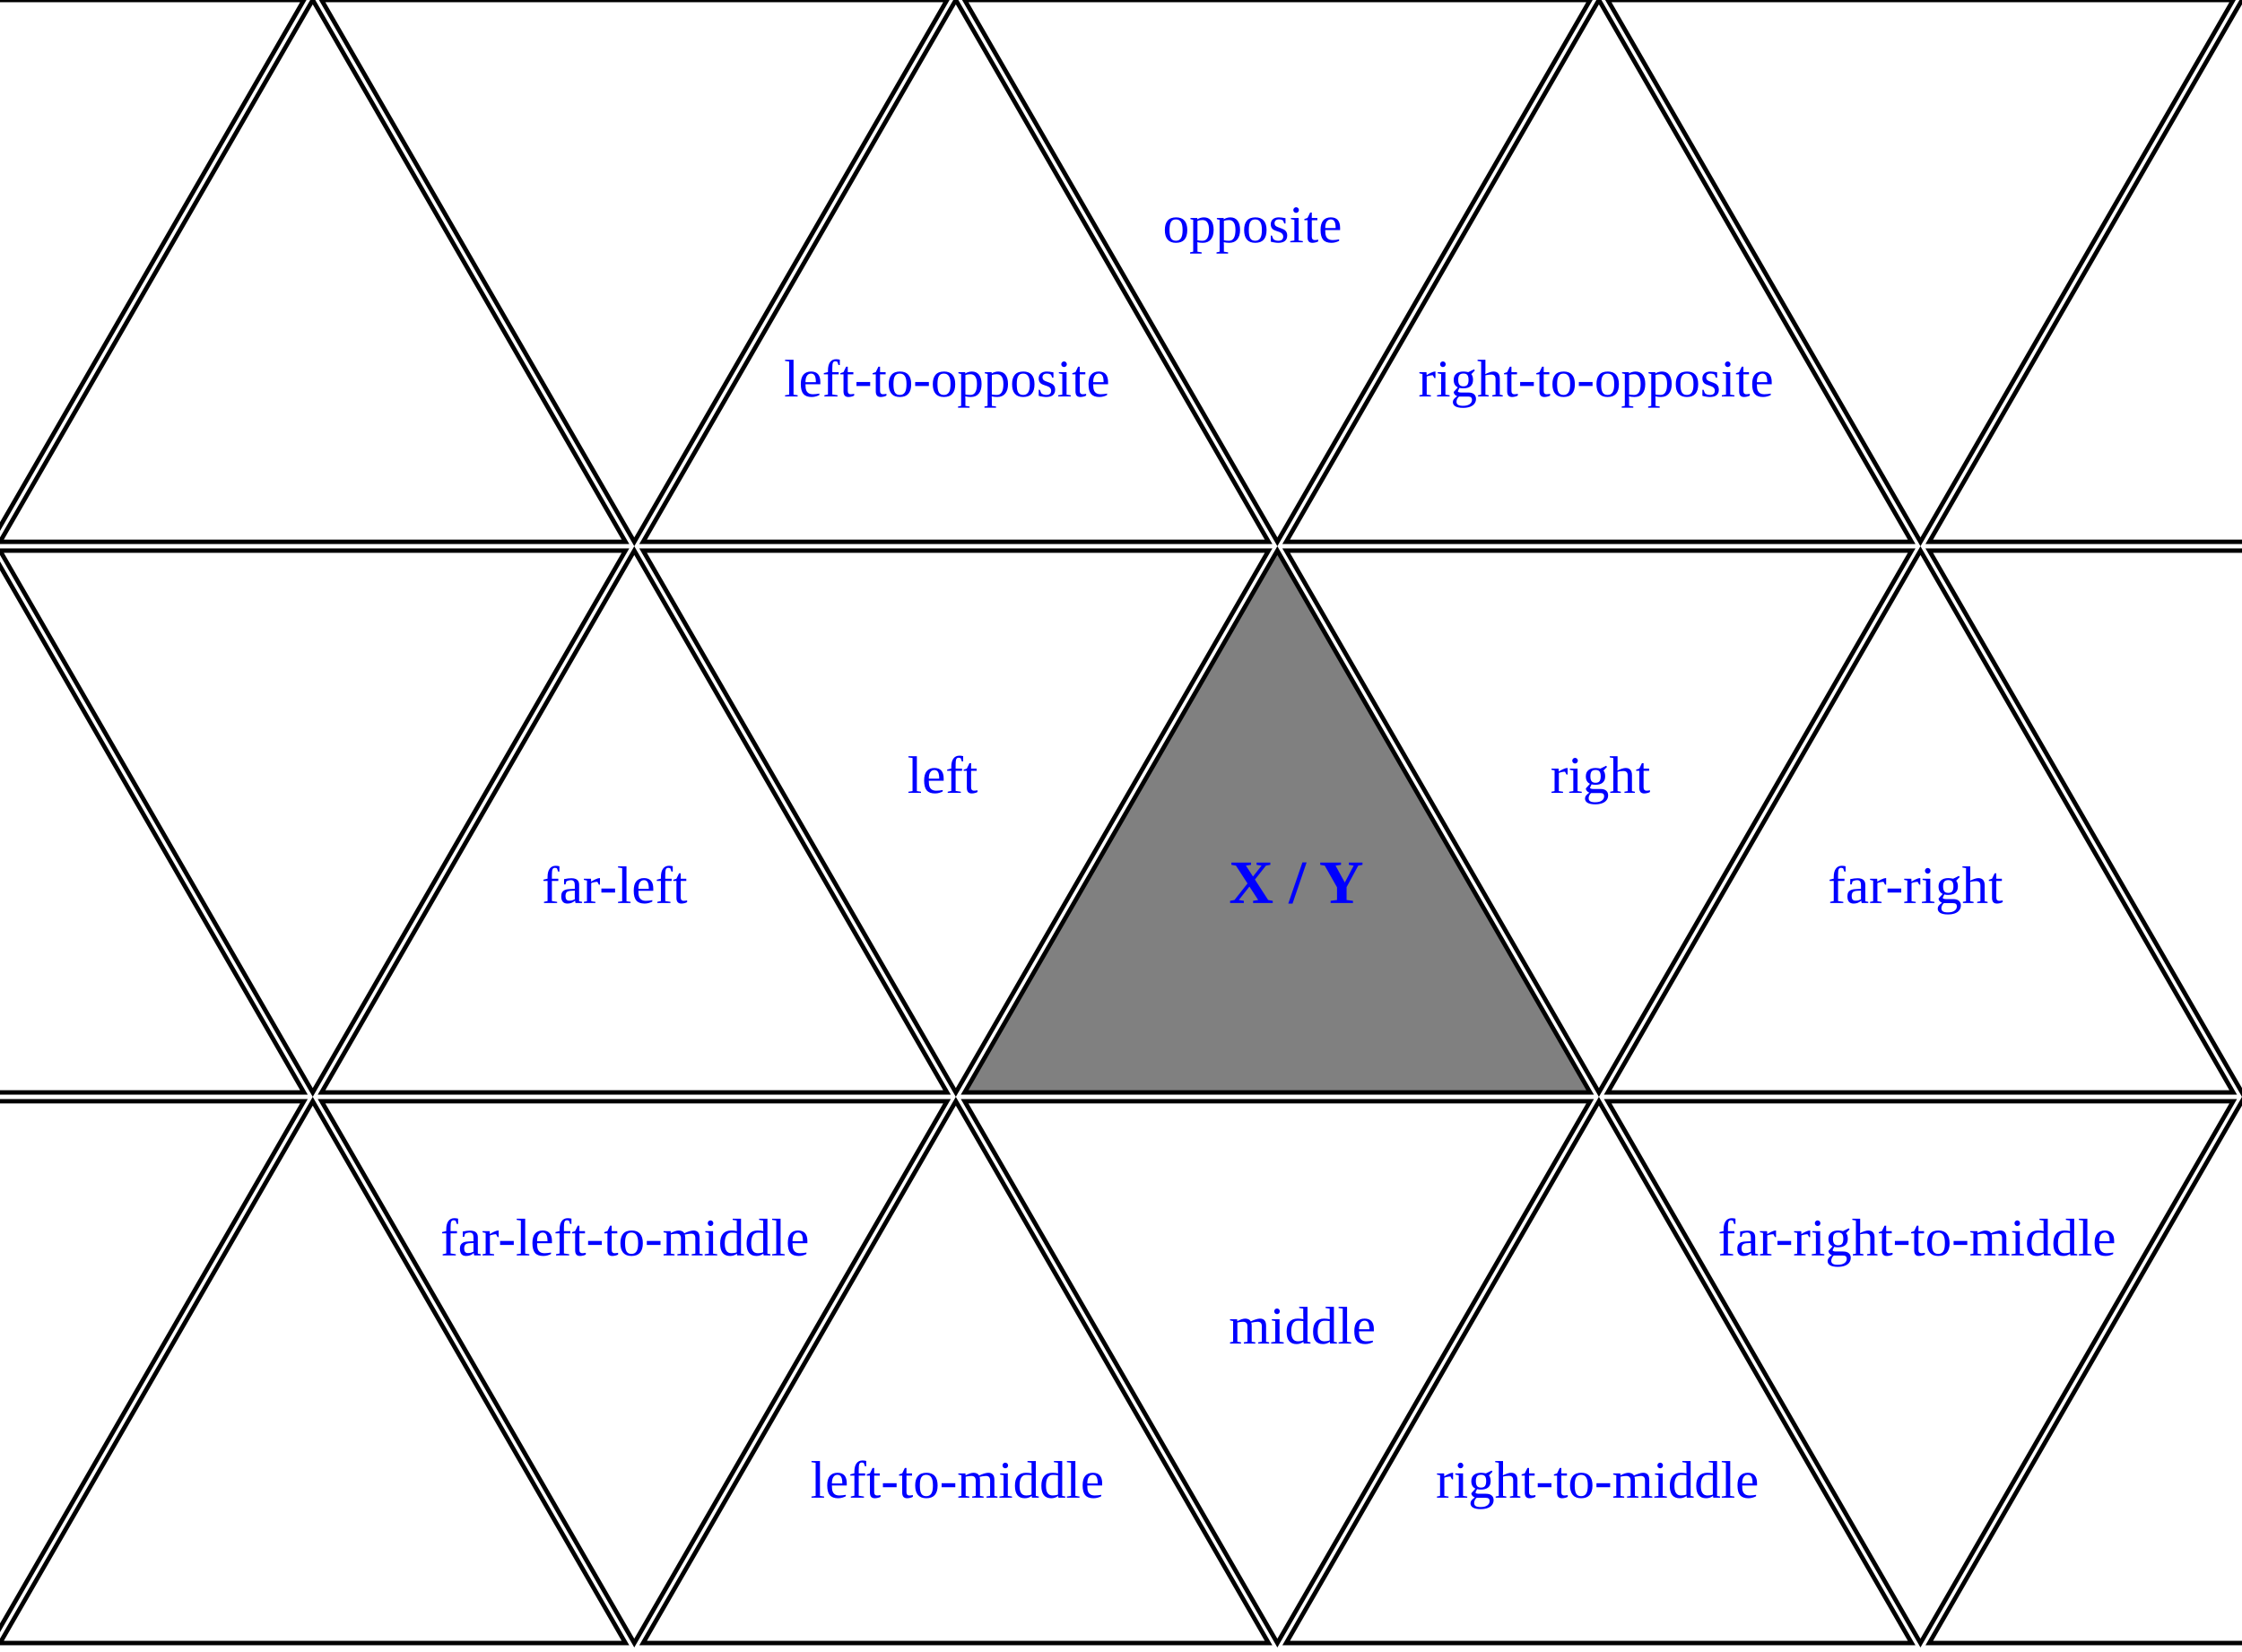
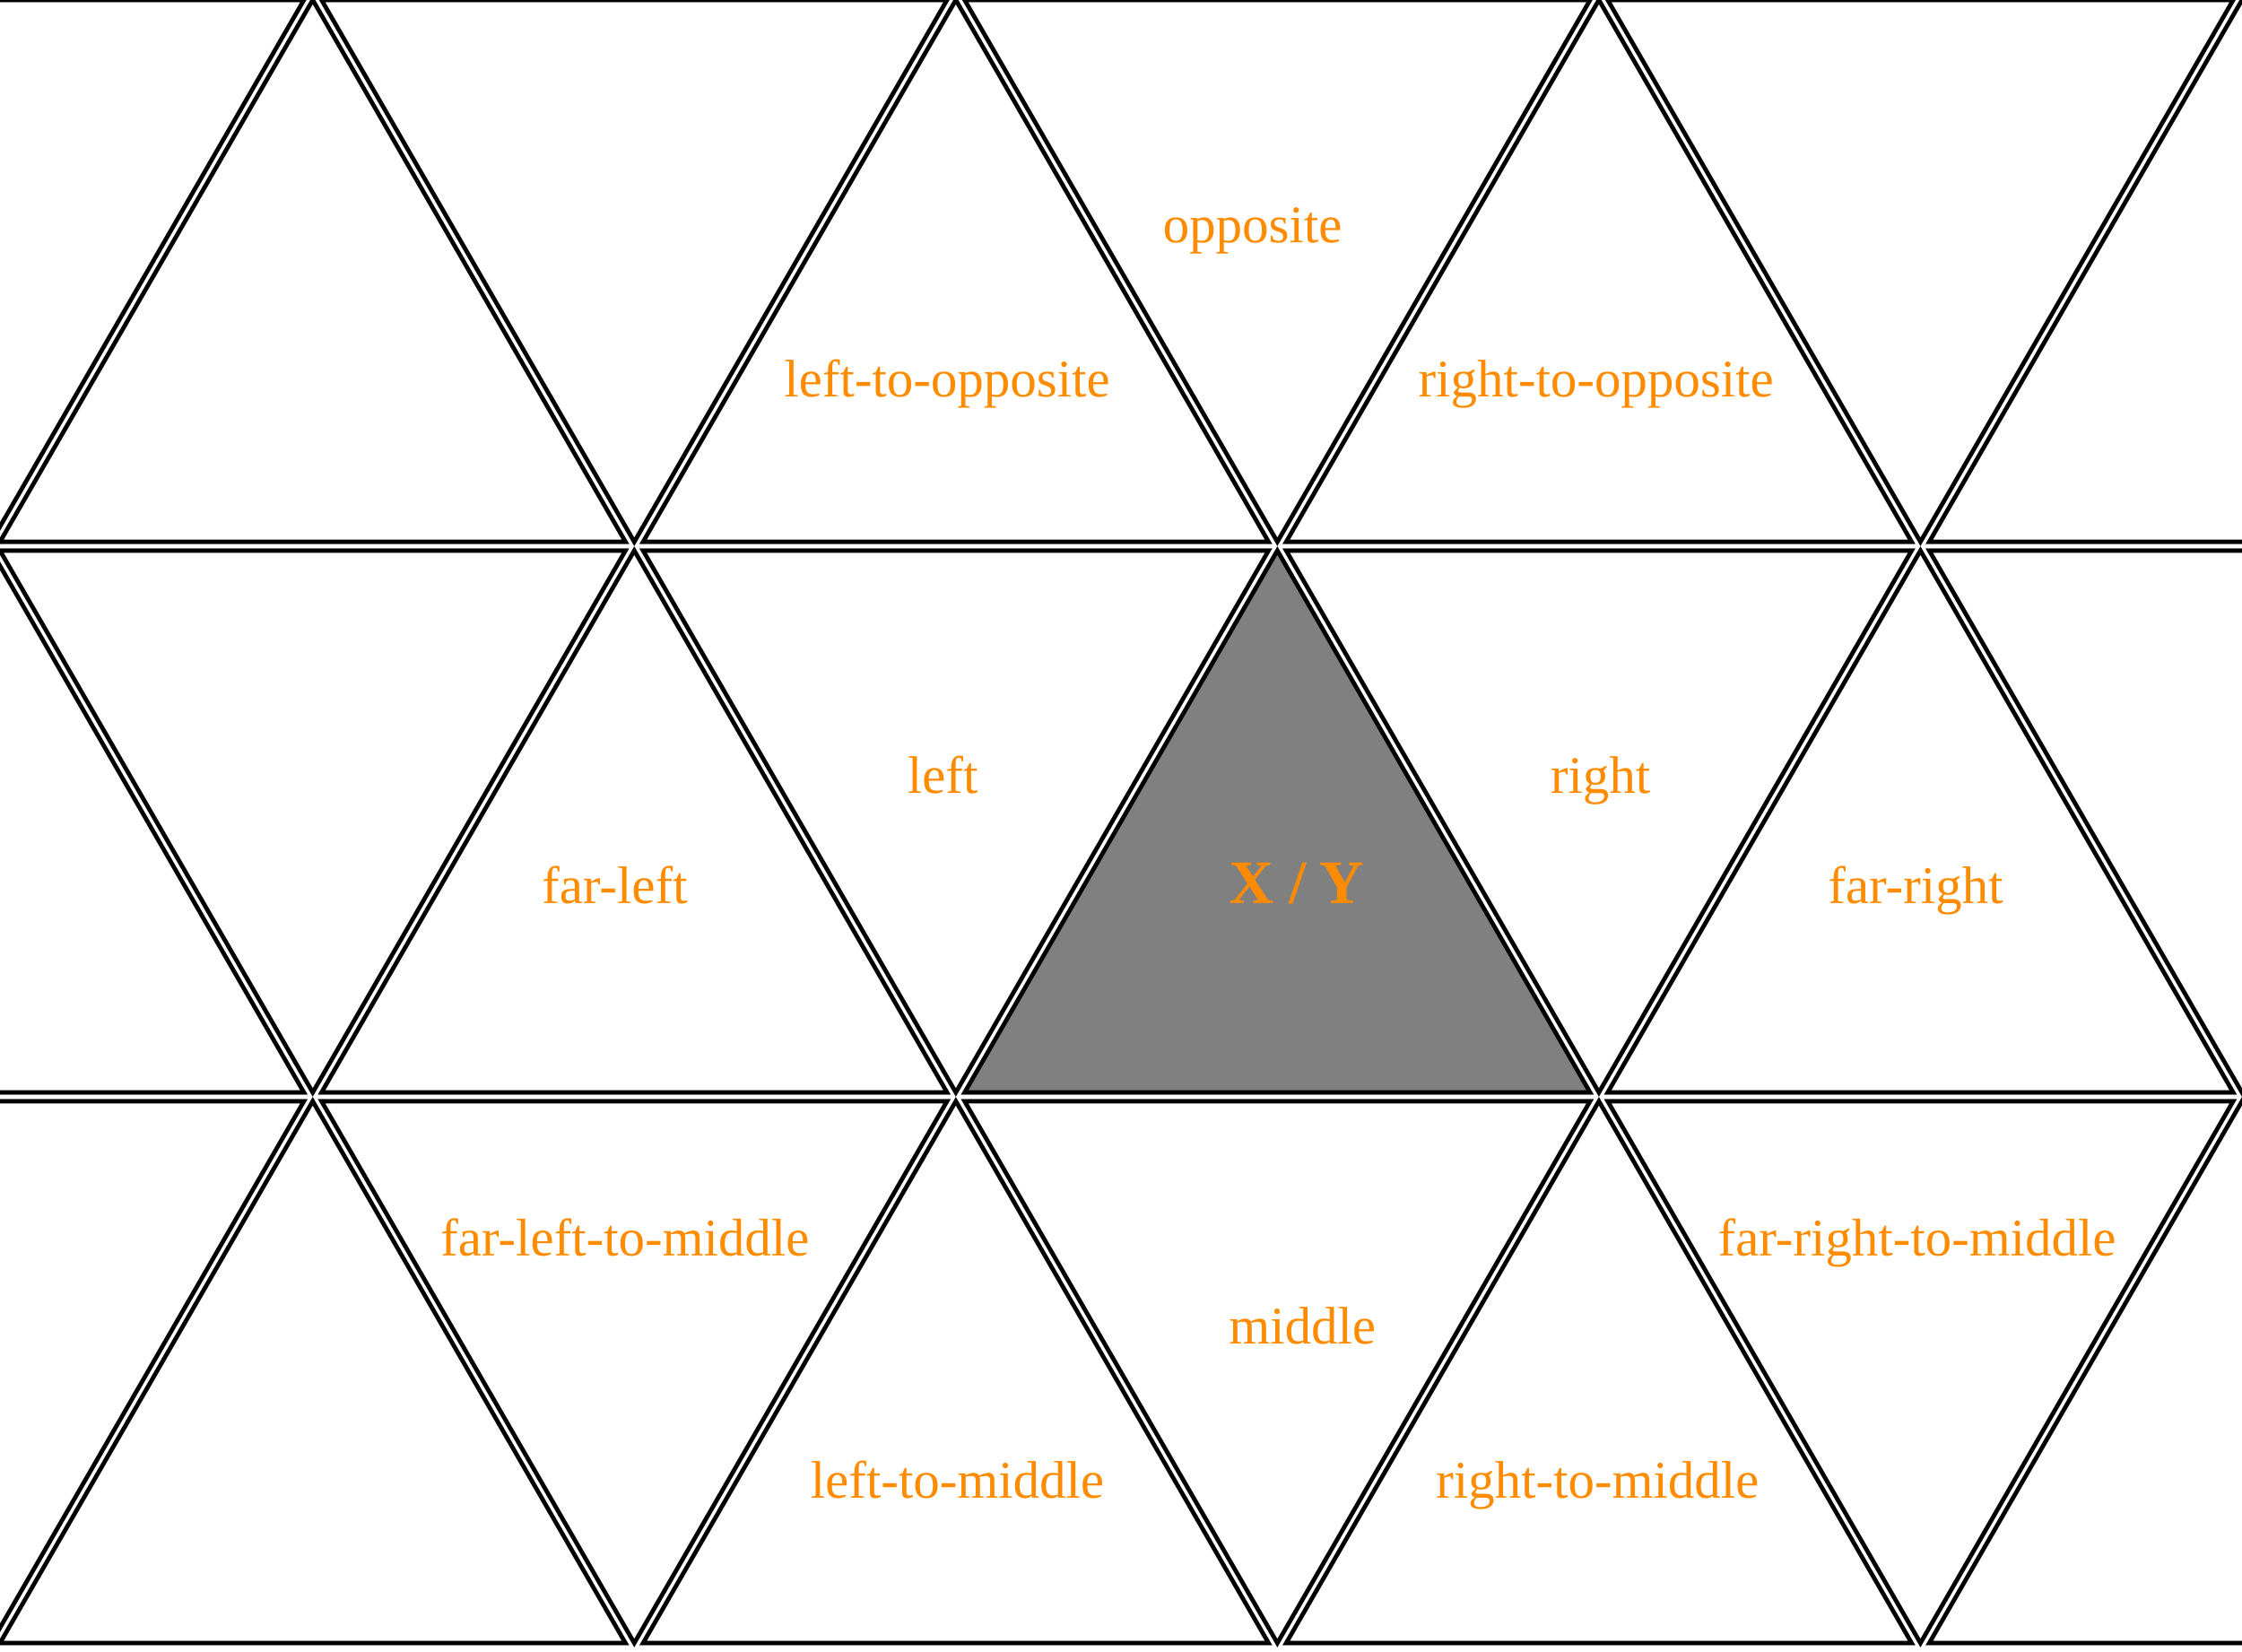
<svg xmlns="http://www.w3.org/2000/svg" version="1.1" width="509" height="375" font-size="12">
  <g>
    <g transform="translate(-73, 0)">
      <polygon points="0,0 71,123 142,0" fill="none" stroke="black" stroke-width="1" />
    </g>
    <g transform="translate(0, 0)">
      <polygon points="0,123 71,0 142,123" fill="none" stroke="black" stroke-width="1" />
    </g>
    <g transform="translate(73, 0)">
      <polygon points="0,0 71,123 142,0" fill="none" stroke="black" stroke-width="1" />
    </g>
    <g transform="translate(146, 0)">
      <polygon points="0,123 71,0 142,123" fill="none" stroke="black" stroke-width="1" />
-       <text x="32" y="90" fill="blue">left-to-opposite</text>
+       <text x="32" y="90" fill="darkorange">left-to-opposite</text>
    </g>
    <g transform="translate(219, 0)">
      <polygon points="0,0 71,123 142,0" fill="none" stroke="black" stroke-width="1" />
-       <text x="45" y="55" fill="blue">opposite</text>
+       <text x="45" y="55" fill="darkorange">opposite</text>
    </g>
    <g transform="translate(292, 0)">
      <polygon points="0,123 71,0 142,123" fill="none" stroke="black" stroke-width="1" />
-       <text x="30" y="90" fill="blue">right-to-opposite</text>
+       <text x="30" y="90" fill="darkorange">right-to-opposite</text>
    </g>
    <g transform="translate(365, 0)">
      <polygon points="0,0 71,123 142,0" fill="none" stroke="black" stroke-width="1" />
    </g>
    <g transform="translate(438, 0)">
      <polygon points="0,123 71,0 142,123" fill="none" stroke="black" stroke-width="1" />
    </g>
  </g>
  <g transform="translate(-73, 125)">
    <g transform="translate(0, 0)">
      <polygon points="0,123 71,0 142,123" fill="none" stroke="black" stroke-width="1" />
    </g>
    <g transform="translate(73, 0)">
      <polygon points="0,0 71,123 142,0" fill="none" stroke="black" stroke-width="1" />
    </g>
    <g transform="translate(146, 0)">
      <polygon points="0,123 71,0 142,123" fill="none" stroke="black" stroke-width="1" />
-       <text x="50" y="80" fill="blue">far-left</text>
+       <text x="50" y="80" fill="darkorange">far-left</text>
    </g>
    <g transform="translate(219, 0)">
      <polygon points="0,0 71,123 142,0" fill="none" stroke="black" stroke-width="1" />
-       <text x="60" y="55" fill="blue">left</text>
+       <text x="60" y="55" fill="darkorange">left</text>
    </g>
    <g transform="translate(292, 0)">
      <polygon points="0,123 71,0 142,123" fill="gray" stroke="black" stroke-width="1" />
-       <text x="60" y="80" fill="blue" font-weight="bold" font-size="14">X / Y</text>
+       <text x="60" y="80" fill="darkorange" font-weight="bold" font-size="14">X / Y</text>
    </g>
    <g transform="translate(365, 0)">
      <polygon points="0,0 71,123 142,0" fill="none" stroke="black" stroke-width="1" />
-       <text x="60" y="55" fill="blue">right</text>
+       <text x="60" y="55" fill="darkorange">right</text>
    </g>
    <g transform="translate(438, 0)">
      <polygon points="0,123 71,0 142,123" fill="none" stroke="black" stroke-width="1" />
-       <text x="50" y="80" fill="blue">far-right</text>
+       <text x="50" y="80" fill="darkorange">far-right</text>
    </g>
    <g transform="translate(511, 0)">
      <polygon points="0,0 71,123 142,0" fill="none" stroke="black" stroke-width="1" />
    </g>
  </g>
  <g transform="translate(0, 250)">
    <g transform="translate(-73, 0)">
      <polygon points="0,0 71,123 142,0" fill="none" stroke="black" stroke-width="1" />
    </g>
    <g transform="translate(0, 0)">
      <polygon points="0,123 71,0 142,123" fill="none" stroke="black" stroke-width="1" />
    </g>
    <g transform="translate(73, 0)">
      <polygon points="0,0 71,123 142,0" fill="none" stroke="black" stroke-width="1" />
-       <text x="27" y="35" fill="blue">far-left-to-middle</text>
+       <text x="27" y="35" fill="darkorange">far-left-to-middle</text>
    </g>
    <g transform="translate(146, 0)">
      <polygon points="0,123 71,0 142,123" fill="none" stroke="black" stroke-width="1" />
-       <text x="38" y="90" fill="blue">left-to-middle</text>
+       <text x="38" y="90" fill="darkorange">left-to-middle</text>
    </g>
    <g transform="translate(219, 0)">
      <polygon points="0,0 71,123 142,0" fill="none" stroke="black" stroke-width="1" />
-       <text x="60" y="55" fill="blue">middle</text>
+       <text x="60" y="55" fill="darkorange">middle</text>
    </g>
    <g transform="translate(292, 0)">
      <polygon points="0,123 71,0 142,123" fill="none" stroke="black" stroke-width="1" />
-       <text x="34" y="90" fill="blue">right-to-middle</text>
+       <text x="34" y="90" fill="darkorange">right-to-middle</text>
    </g>
    <g transform="translate(365, 0)">
      <polygon points="0,0 71,123 142,0" fill="none" stroke="black" stroke-width="1" />
-       <text x="25" y="35" fill="blue">far-right-to-middle</text>
+       <text x="25" y="35" fill="darkorange">far-right-to-middle</text>
    </g>
    <g transform="translate(438, 0)">
      <polygon points="0,123 71,0 142,123" fill="none" stroke="black" stroke-width="1" />
    </g>
  </g>
</svg>
